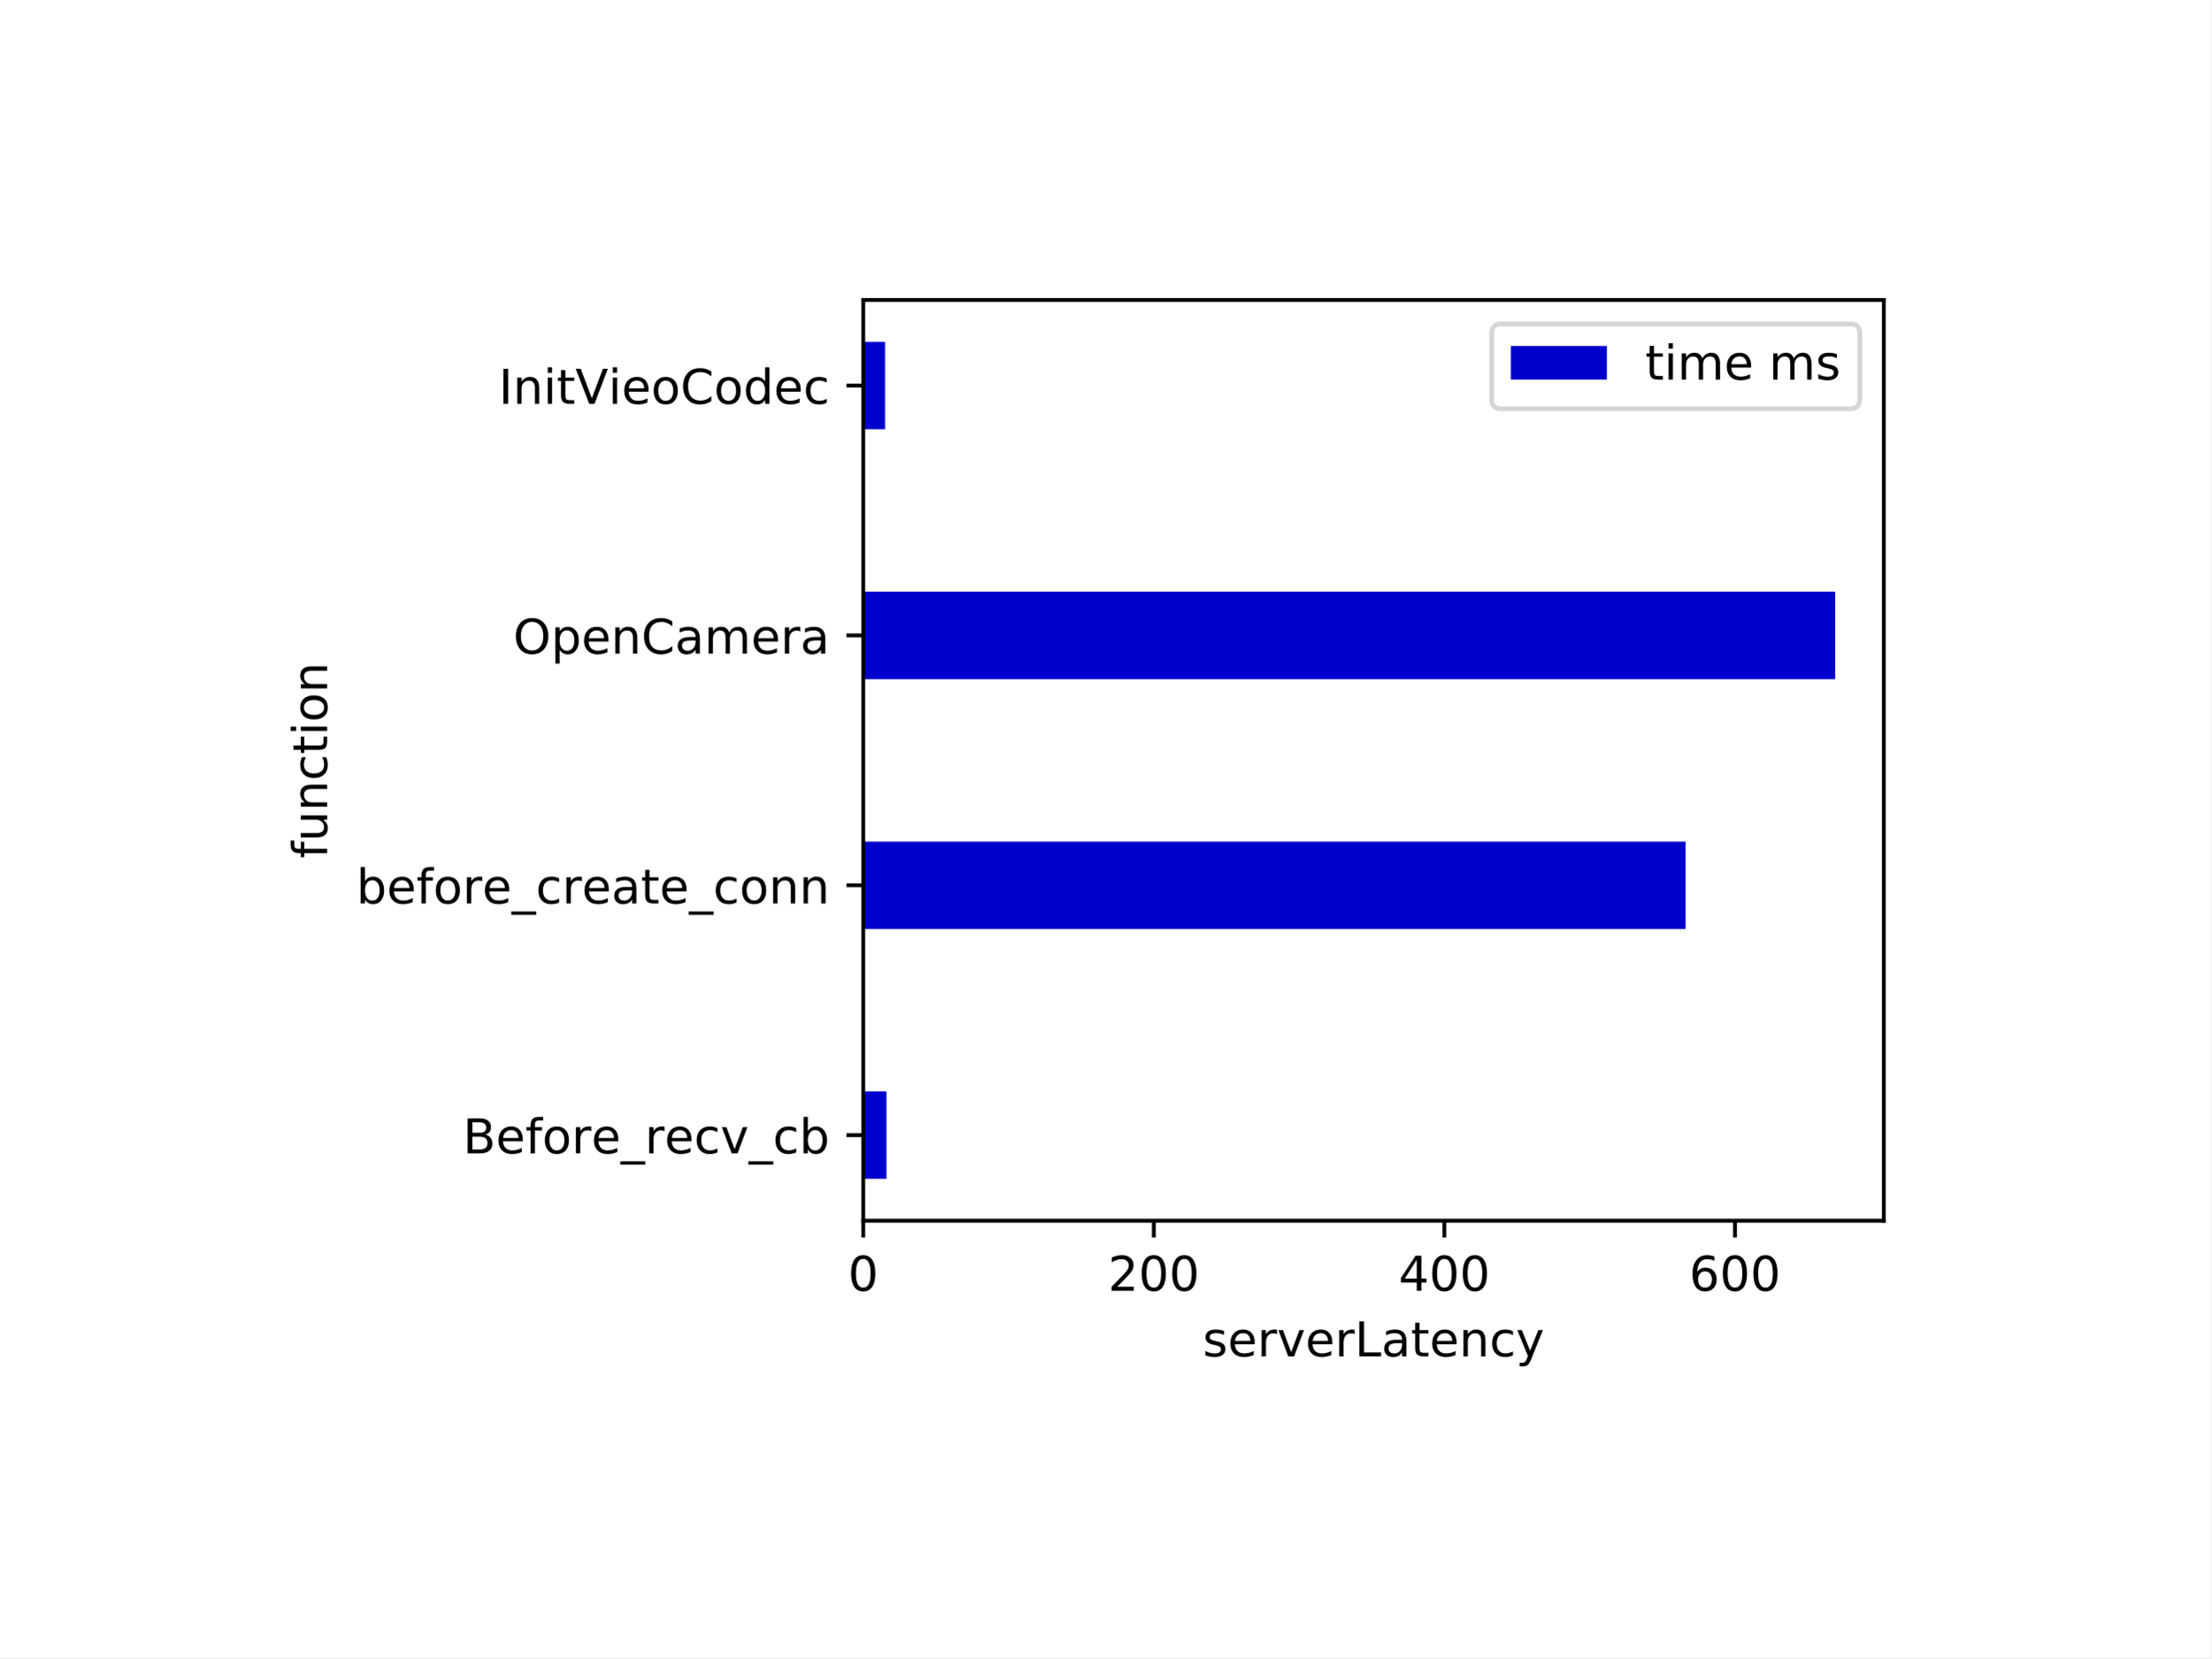
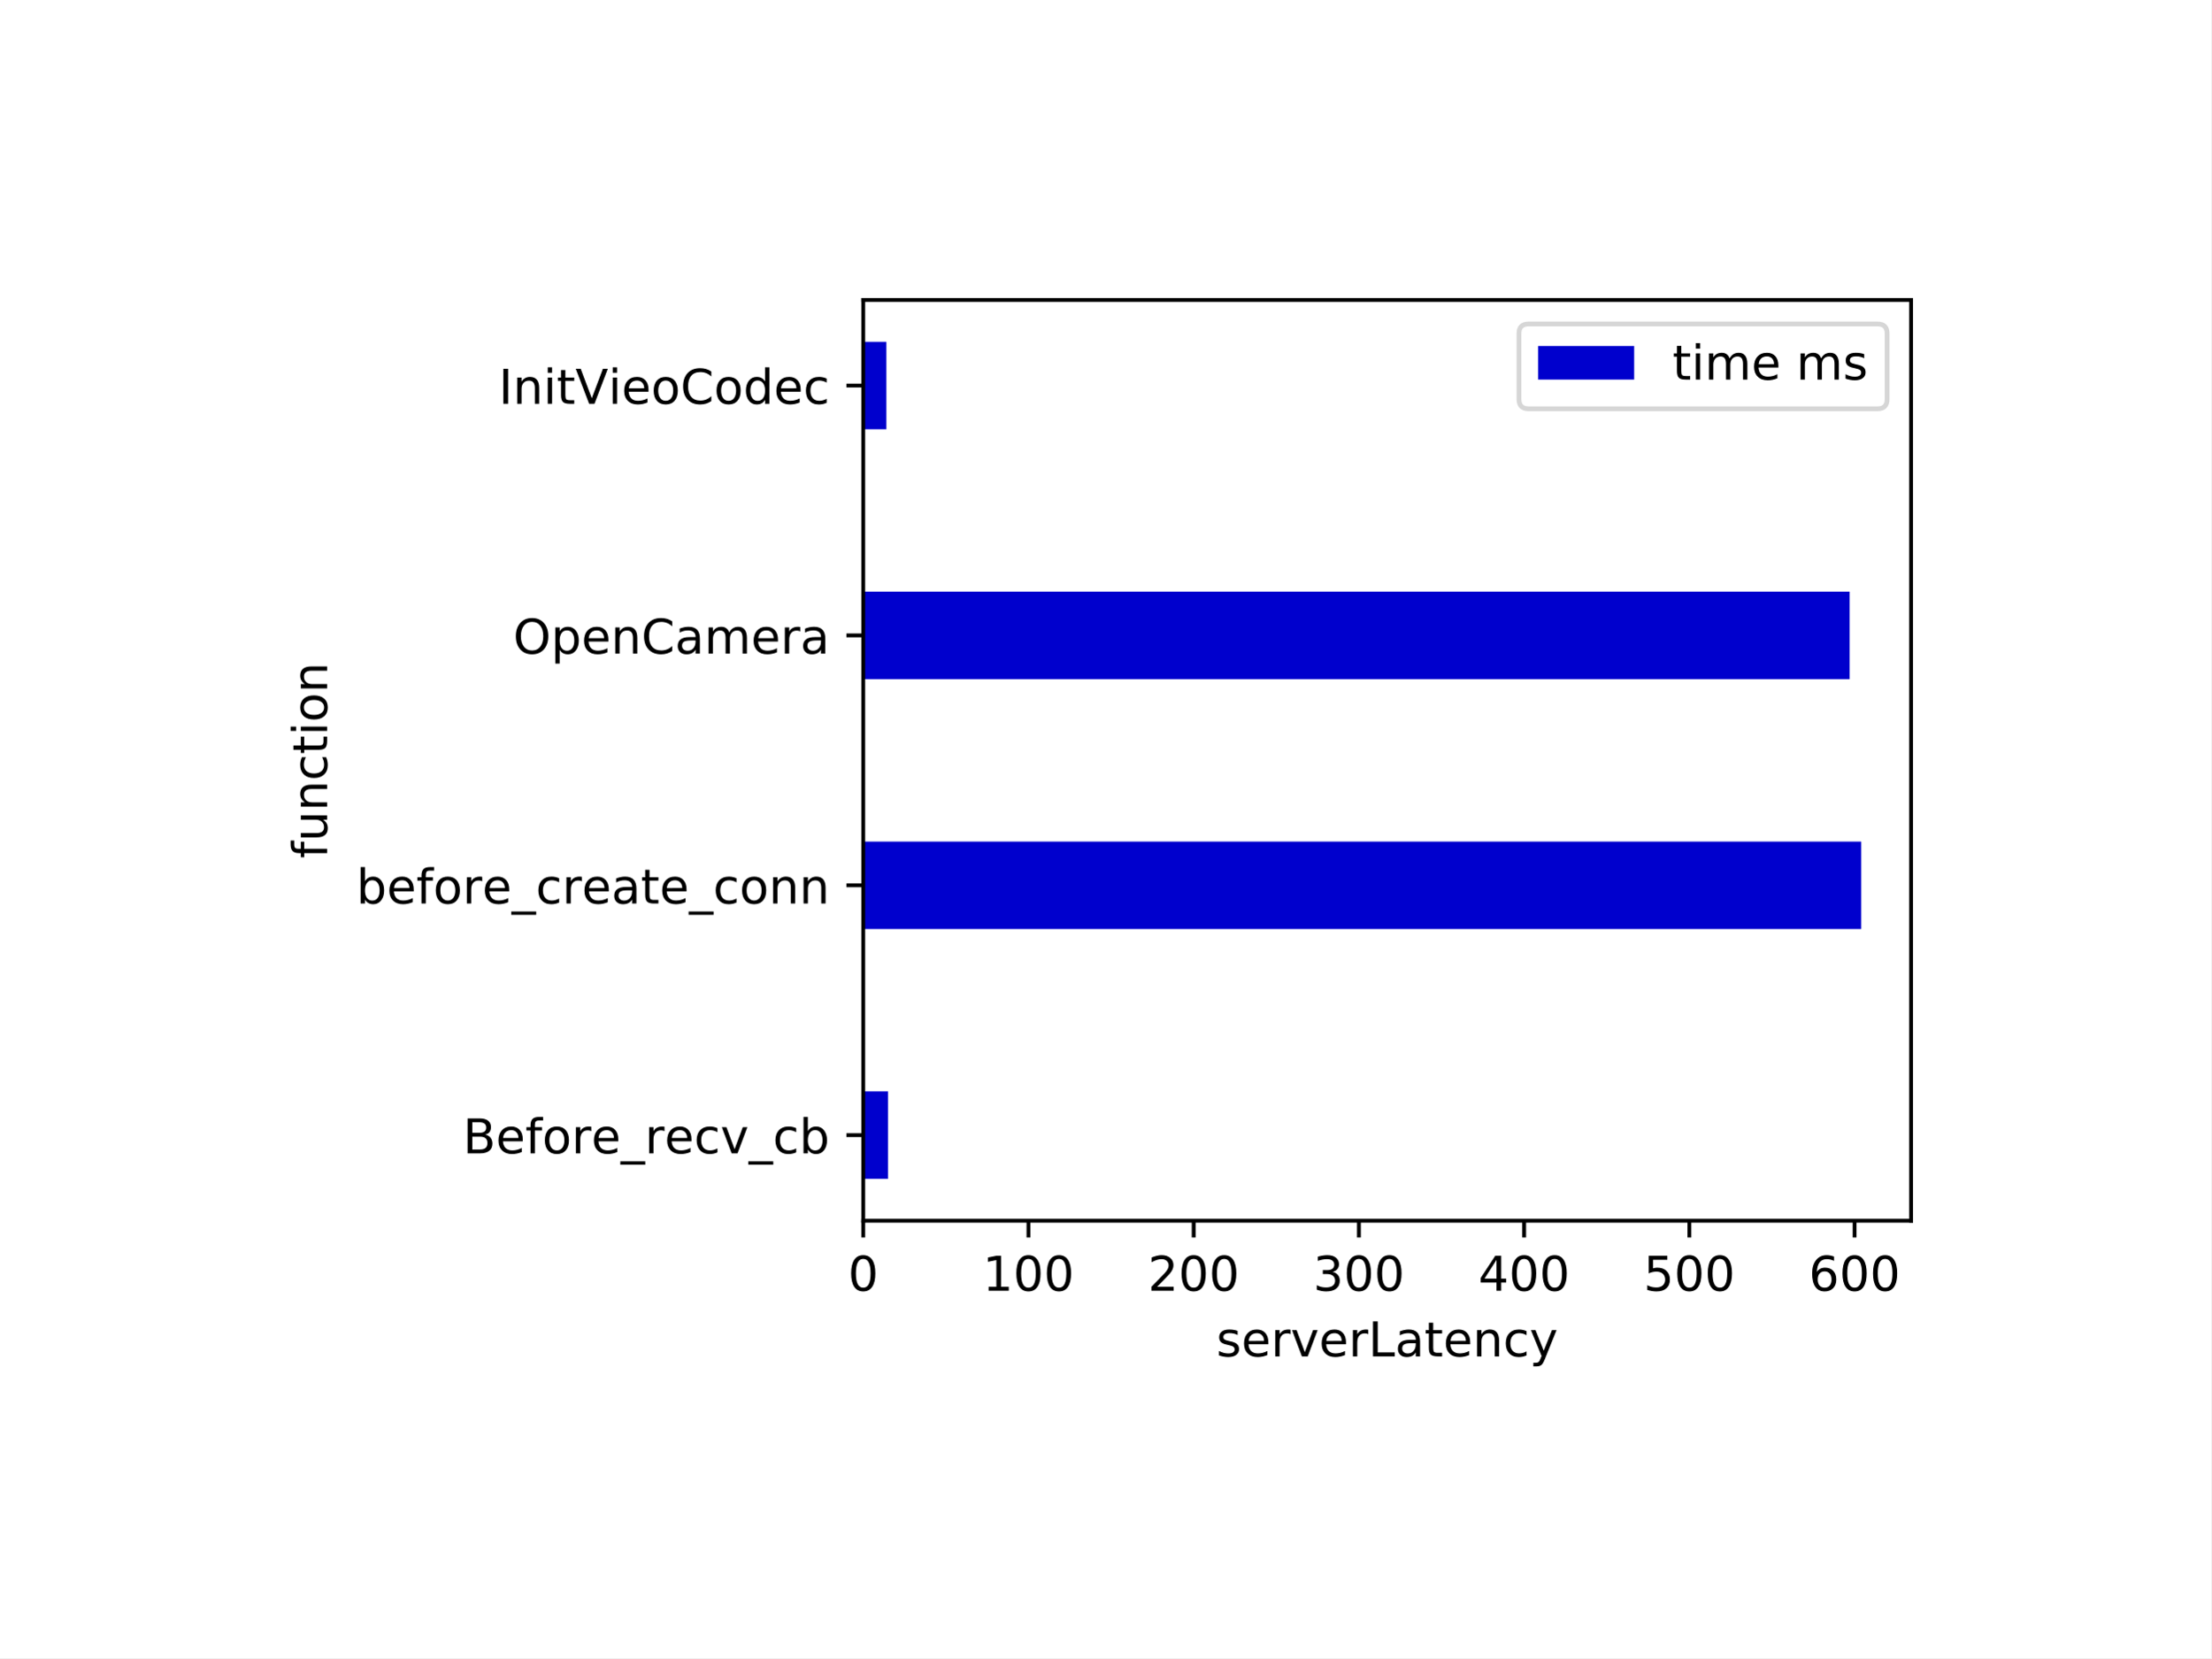
<svg xmlns="http://www.w3.org/2000/svg" xmlns:xlink="http://www.w3.org/1999/xlink" height="345.6pt" version="1.1" viewBox="0 0 460.8 345.6" width="460.8pt">
  <defs>
    <style type="text/css">
*{stroke-linecap:butt;stroke-linejoin:round;}
  </style>
  </defs>
  <g id="figure_1">
    <g id="patch_1">
      <path d="M 0 345.6  L 460.8 345.6  L 460.8 0  L 0 0  z " style="fill:#ffffff;" />
    </g>
    <g id="axes_1">
      <g id="patch_2">
-         <path d="M 179.9 254.44  L 392.596 254.44  L 392.596 62.52  L 179.9 62.52  z " style="fill:#ffffff;" />
+         <path d="M 179.9 254.44  L 398.28 254.44  L 398.28 62.52  L 179.9 62.52  z " style="fill:#ffffff;" />
      </g>
      <g id="patch_3">
-         <path clip-path="url(#p1415e953fb)" d="M 179.9 245.716  L 184.745 245.716  L 184.745 227.488  L 179.9 227.488  z " style="fill:#0000cd;" />
+         <path clip-path="url(#pc931555766)" d="M 179.9 245.716  L 185.065 245.716  L 185.065 227.488  L 179.9 227.488  z " style="fill:#0000cd;" />
      </g>
      <g id="patch_4">
-         <path clip-path="url(#p1415e953fb)" d="M 179.9 193.635  L 351.28 193.635  L 351.28 175.406  L 179.9 175.406  z " style="fill:#0000cd;" />
+         <path clip-path="url(#pc931555766)" d="M 179.9 193.635  L 387.881 193.635  L 387.881 175.406  L 179.9 175.406  z " style="fill:#0000cd;" />
      </g>
      <g id="patch_5">
-         <path clip-path="url(#p1415e953fb)" d="M 179.9 141.554  L 382.467 141.554  L 382.467 123.325  L 179.9 123.325  z " style="fill:#0000cd;" />
+         <path clip-path="url(#pc931555766)" d="M 179.9 141.554  L 385.471 141.554  L 385.471 123.325  L 179.9 123.325  z " style="fill:#0000cd;" />
      </g>
      <g id="patch_6">
-         <path clip-path="url(#p1415e953fb)" d="M 179.9 89.472  L 184.442 89.472  L 184.442 71.244  L 179.9 71.244  z " style="fill:#0000cd;" />
+         <path clip-path="url(#pc931555766)" d="M 179.9 89.472  L 184.721 89.472  L 184.721 71.244  L 179.9 71.244  z " style="fill:#0000cd;" />
      </g>
      <g id="matplotlib.axis_1">
        <g id="xtick_1">
          <g id="line2d_1">
            <defs>
-               <path d="M 0 0  L 0 3.5  " id="md5bb54d4c5" style="stroke:#000000;stroke-width:0.8;" />
-             </defs>
-             <g>
-               <use style="stroke:#000000;stroke-width:0.8;" x="179.9" xlink:href="#md5bb54d4c5" y="254.44" />
+               <path d="M 0 0  L 0 3.5  " id="mfd9e61959f" style="stroke:#000000;stroke-width:0.8;" />
+             </defs>
+             <g>
+               <use style="stroke:#000000;stroke-width:0.8;" x="179.9" xlink:href="#mfd9e61959f" y="254.44" />
            </g>
          </g>
          <g id="text_1">
            <defs>
              <path d="M 31.781 66.406  Q 24.172 66.406 20.328 58.906  Q 16.5 51.422 16.5 36.375  Q 16.5 21.391 20.328 13.891  Q 24.172 6.391 31.781 6.391  Q 39.453 6.391 43.281 13.891  Q 47.125 21.391 47.125 36.375  Q 47.125 51.422 43.281 58.906  Q 39.453 66.406 31.781 66.406  z M 31.781 74.219  Q 44.047 74.219 50.516 64.516  Q 56.984 54.828 56.984 36.375  Q 56.984 17.969 50.516 8.266  Q 44.047 -1.422 31.781 -1.422  Q 19.531 -1.422 13.062 8.266  Q 6.594 17.969 6.594 36.375  Q 6.594 54.828 13.062 64.516  Q 19.531 74.219 31.781 74.219  z " id="DejaVuSans-30" />
            </defs>
            <g transform="translate(176.7188 269.0384)scale(0.1 -0.1)">
              <use xlink:href="#DejaVuSans-30" />
            </g>
          </g>
        </g>
        <g id="xtick_2">
          <g id="line2d_2">
            <g>
-               <use style="stroke:#000000;stroke-width:0.8;" x="240.458" xlink:href="#md5bb54d4c5" y="254.44" />
+               <use style="stroke:#000000;stroke-width:0.8;" x="214.334" xlink:href="#mfd9e61959f" y="254.44" />
            </g>
          </g>
          <g id="text_2">
            <defs>
-               <path d="M 19.188 8.297  L 53.609 8.297  L 53.609 0  L 7.328 0  L 7.328 8.297  Q 12.938 14.109 22.625 23.891  Q 32.328 33.688 34.812 36.531  Q 39.547 41.844 41.422 45.531  Q 43.312 49.219 43.312 52.781  Q 43.312 58.594 39.234 62.25  Q 35.156 65.922 28.609 65.922  Q 23.969 65.922 18.812 64.312  Q 13.672 62.703 7.812 59.422  L 7.812 69.391  Q 13.766 71.781 18.938 73  Q 24.125 74.219 28.422 74.219  Q 39.75 74.219 46.484 68.547  Q 53.219 62.891 53.219 53.422  Q 53.219 48.922 51.531 44.891  Q 49.859 40.875 45.406 35.406  Q 44.188 33.984 37.641 27.219  Q 31.109 20.453 19.188 8.297  z " id="DejaVuSans-32" />
-             </defs>
-             <g transform="translate(230.9145 269.0384)scale(0.1 -0.1)">
-               <use xlink:href="#DejaVuSans-32" />
+               <path d="M 12.406 8.297  L 28.516 8.297  L 28.516 63.922  L 10.984 60.406  L 10.984 69.391  L 28.422 72.906  L 38.281 72.906  L 38.281 8.297  L 54.391 8.297  L 54.391 0  L 12.406 0  z " id="DejaVuSans-31" />
+             </defs>
+             <g transform="translate(204.7902 269.0384)scale(0.1 -0.1)">
+               <use xlink:href="#DejaVuSans-31" />
              <use x="63.623" xlink:href="#DejaVuSans-30" />
              <use x="127.246" xlink:href="#DejaVuSans-30" />
            </g>
          </g>
        </g>
        <g id="xtick_3">
          <g id="line2d_3">
            <g>
-               <use style="stroke:#000000;stroke-width:0.8;" x="301.016" xlink:href="#md5bb54d4c5" y="254.44" />
+               <use style="stroke:#000000;stroke-width:0.8;" x="248.768" xlink:href="#mfd9e61959f" y="254.44" />
            </g>
          </g>
          <g id="text_3">
            <defs>
-               <path d="M 37.797 64.312  L 12.891 25.391  L 37.797 25.391  z M 35.203 72.906  L 47.609 72.906  L 47.609 25.391  L 58.016 25.391  L 58.016 17.188  L 47.609 17.188  L 47.609 0  L 37.797 0  L 37.797 17.188  L 4.891 17.188  L 4.891 26.703  z " id="DejaVuSans-34" />
-             </defs>
-             <g transform="translate(291.4727 269.0384)scale(0.1 -0.1)">
-               <use xlink:href="#DejaVuSans-34" />
+               <path d="M 19.188 8.297  L 53.609 8.297  L 53.609 0  L 7.328 0  L 7.328 8.297  Q 12.938 14.109 22.625 23.891  Q 32.328 33.688 34.812 36.531  Q 39.547 41.844 41.422 45.531  Q 43.312 49.219 43.312 52.781  Q 43.312 58.594 39.234 62.25  Q 35.156 65.922 28.609 65.922  Q 23.969 65.922 18.812 64.312  Q 13.672 62.703 7.812 59.422  L 7.812 69.391  Q 13.766 71.781 18.938 73  Q 24.125 74.219 28.422 74.219  Q 39.75 74.219 46.484 68.547  Q 53.219 62.891 53.219 53.422  Q 53.219 48.922 51.531 44.891  Q 49.859 40.875 45.406 35.406  Q 44.188 33.984 37.641 27.219  Q 31.109 20.453 19.188 8.297  z " id="DejaVuSans-32" />
+             </defs>
+             <g transform="translate(239.2241 269.0384)scale(0.1 -0.1)">
+               <use xlink:href="#DejaVuSans-32" />
              <use x="63.623" xlink:href="#DejaVuSans-30" />
              <use x="127.246" xlink:href="#DejaVuSans-30" />
            </g>
          </g>
        </g>
        <g id="xtick_4">
          <g id="line2d_4">
            <g>
-               <use style="stroke:#000000;stroke-width:0.8;" x="361.575" xlink:href="#md5bb54d4c5" y="254.44" />
+               <use style="stroke:#000000;stroke-width:0.8;" x="283.202" xlink:href="#mfd9e61959f" y="254.44" />
            </g>
          </g>
          <g id="text_4">
            <defs>
+               <path d="M 40.578 39.312  Q 47.656 37.797 51.625 33  Q 55.609 28.219 55.609 21.188  Q 55.609 10.406 48.188 4.484  Q 40.766 -1.422 27.094 -1.422  Q 22.516 -1.422 17.656 -0.516  Q 12.797 0.391 7.625 2.203  L 7.625 11.719  Q 11.719 9.328 16.594 8.109  Q 21.484 6.891 26.812 6.891  Q 36.078 6.891 40.938 10.547  Q 45.797 14.203 45.797 21.188  Q 45.797 27.641 41.281 31.266  Q 36.766 34.906 28.719 34.906  L 20.219 34.906  L 20.219 43.016  L 29.109 43.016  Q 36.375 43.016 40.234 45.922  Q 44.094 48.828 44.094 54.297  Q 44.094 59.906 40.109 62.906  Q 36.141 65.922 28.719 65.922  Q 24.656 65.922 20.016 65.031  Q 15.375 64.156 9.812 62.312  L 9.812 71.094  Q 15.438 72.656 20.344 73.438  Q 25.25 74.219 29.594 74.219  Q 40.828 74.219 47.359 69.109  Q 53.906 64.016 53.906 55.328  Q 53.906 49.266 50.438 45.094  Q 46.969 40.922 40.578 39.312  z " id="DejaVuSans-33" />
+             </defs>
+             <g transform="translate(273.658 269.0384)scale(0.1 -0.1)">
+               <use xlink:href="#DejaVuSans-33" />
+               <use x="63.623" xlink:href="#DejaVuSans-30" />
+               <use x="127.246" xlink:href="#DejaVuSans-30" />
+             </g>
+           </g>
+         </g>
+         <g id="xtick_5">
+           <g id="line2d_5">
+             <g>
+               <use style="stroke:#000000;stroke-width:0.8;" x="317.636" xlink:href="#mfd9e61959f" y="254.44" />
+             </g>
+           </g>
+           <g id="text_5">
+             <defs>
+               <path d="M 37.797 64.312  L 12.891 25.391  L 37.797 25.391  z M 35.203 72.906  L 47.609 72.906  L 47.609 25.391  L 58.016 25.391  L 58.016 17.188  L 47.609 17.188  L 47.609 0  L 37.797 0  L 37.797 17.188  L 4.891 17.188  L 4.891 26.703  z " id="DejaVuSans-34" />
+             </defs>
+             <g transform="translate(308.092 269.0384)scale(0.1 -0.1)">
+               <use xlink:href="#DejaVuSans-34" />
+               <use x="63.623" xlink:href="#DejaVuSans-30" />
+               <use x="127.246" xlink:href="#DejaVuSans-30" />
+             </g>
+           </g>
+         </g>
+         <g id="xtick_6">
+           <g id="line2d_6">
+             <g>
+               <use style="stroke:#000000;stroke-width:0.8;" x="352.07" xlink:href="#mfd9e61959f" y="254.44" />
+             </g>
+           </g>
+           <g id="text_6">
+             <defs>
+               <path d="M 10.797 72.906  L 49.516 72.906  L 49.516 64.594  L 19.828 64.594  L 19.828 46.734  Q 21.969 47.469 24.109 47.828  Q 26.266 48.188 28.422 48.188  Q 40.625 48.188 47.75 41.5  Q 54.891 34.812 54.891 23.391  Q 54.891 11.625 47.562 5.094  Q 40.234 -1.422 26.906 -1.422  Q 22.312 -1.422 17.547 -0.641  Q 12.797 0.141 7.719 1.703  L 7.719 11.625  Q 12.109 9.234 16.797 8.062  Q 21.484 6.891 26.703 6.891  Q 35.156 6.891 40.078 11.328  Q 45.016 15.766 45.016 23.391  Q 45.016 31 40.078 35.438  Q 35.156 39.891 26.703 39.891  Q 22.75 39.891 18.812 39.016  Q 14.891 38.141 10.797 36.281  z " id="DejaVuSans-35" />
+             </defs>
+             <g transform="translate(342.5259 269.0384)scale(0.1 -0.1)">
+               <use xlink:href="#DejaVuSans-35" />
+               <use x="63.623" xlink:href="#DejaVuSans-30" />
+               <use x="127.246" xlink:href="#DejaVuSans-30" />
+             </g>
+           </g>
+         </g>
+         <g id="xtick_7">
+           <g id="line2d_7">
+             <g>
+               <use style="stroke:#000000;stroke-width:0.8;" x="386.504" xlink:href="#mfd9e61959f" y="254.44" />
+             </g>
+           </g>
+           <g id="text_7">
+             <defs>
              <path d="M 33.016 40.375  Q 26.375 40.375 22.484 35.828  Q 18.609 31.297 18.609 23.391  Q 18.609 15.531 22.484 10.953  Q 26.375 6.391 33.016 6.391  Q 39.656 6.391 43.531 10.953  Q 47.406 15.531 47.406 23.391  Q 47.406 31.297 43.531 35.828  Q 39.656 40.375 33.016 40.375  z M 52.594 71.297  L 52.594 62.312  Q 48.875 64.062 45.094 64.984  Q 41.312 65.922 37.594 65.922  Q 27.828 65.922 22.672 59.328  Q 17.531 52.734 16.797 39.406  Q 19.672 43.656 24.016 45.922  Q 28.375 48.188 33.594 48.188  Q 44.578 48.188 50.953 41.516  Q 57.328 34.859 57.328 23.391  Q 57.328 12.156 50.688 5.359  Q 44.047 -1.422 33.016 -1.422  Q 20.359 -1.422 13.672 8.266  Q 6.984 17.969 6.984 36.375  Q 6.984 53.656 15.188 63.938  Q 23.391 74.219 37.203 74.219  Q 40.922 74.219 44.703 73.484  Q 48.484 72.75 52.594 71.297  z " id="DejaVuSans-36" />
            </defs>
-             <g transform="translate(352.0309 269.0384)scale(0.1 -0.1)">
+             <g transform="translate(376.9598 269.0384)scale(0.1 -0.1)">
              <use xlink:href="#DejaVuSans-36" />
              <use x="63.623" xlink:href="#DejaVuSans-30" />
              <use x="127.246" xlink:href="#DejaVuSans-30" />
            </g>
          </g>
        </g>
-         <g id="text_5">
+         <g id="text_8">
          <defs>
            <path d="M 44.281 53.078  L 44.281 44.578  Q 40.484 46.531 36.375 47.5  Q 32.281 48.484 27.875 48.484  Q 21.188 48.484 17.844 46.438  Q 14.5 44.391 14.5 40.281  Q 14.5 37.156 16.891 35.375  Q 19.281 33.594 26.516 31.984  L 29.594 31.297  Q 39.156 29.25 43.188 25.516  Q 47.219 21.781 47.219 15.094  Q 47.219 7.469 41.188 3.016  Q 35.156 -1.422 24.609 -1.422  Q 20.219 -1.422 15.453 -0.562  Q 10.688 0.297 5.422 2  L 5.422 11.281  Q 10.406 8.688 15.234 7.391  Q 20.062 6.109 24.812 6.109  Q 31.156 6.109 34.562 8.281  Q 37.984 10.453 37.984 14.406  Q 37.984 18.062 35.516 20.016  Q 33.062 21.969 24.703 23.781  L 21.578 24.516  Q 13.234 26.266 9.516 29.906  Q 5.812 33.547 5.812 39.891  Q 5.812 47.609 11.281 51.797  Q 16.75 56 26.812 56  Q 31.781 56 36.172 55.266  Q 40.578 54.547 44.281 53.078  z " id="DejaVuSans-73" />
            <path d="M 56.203 29.594  L 56.203 25.203  L 14.891 25.203  Q 15.484 15.922 20.484 11.062  Q 25.484 6.203 34.422 6.203  Q 39.594 6.203 44.453 7.469  Q 49.312 8.734 54.109 11.281  L 54.109 2.781  Q 49.266 0.734 44.188 -0.344  Q 39.109 -1.422 33.891 -1.422  Q 20.797 -1.422 13.156 6.188  Q 5.516 13.812 5.516 26.812  Q 5.516 40.234 12.766 48.109  Q 20.016 56 32.328 56  Q 43.359 56 49.781 48.891  Q 56.203 41.797 56.203 29.594  z M 47.219 32.234  Q 47.125 39.594 43.094 43.984  Q 39.062 48.391 32.422 48.391  Q 24.906 48.391 20.391 44.141  Q 15.875 39.891 15.188 32.172  z " id="DejaVuSans-65" />
            <path d="M 41.109 46.297  Q 39.594 47.172 37.812 47.578  Q 36.031 48 33.891 48  Q 26.266 48 22.188 43.047  Q 18.109 38.094 18.109 28.812  L 18.109 0  L 9.078 0  L 9.078 54.688  L 18.109 54.688  L 18.109 46.188  Q 20.953 51.172 25.484 53.578  Q 30.031 56 36.531 56  Q 37.453 56 38.578 55.875  Q 39.703 55.766 41.062 55.516  z " id="DejaVuSans-72" />
            <path d="M 2.984 54.688  L 12.5 54.688  L 29.594 8.797  L 46.688 54.688  L 56.203 54.688  L 35.688 0  L 23.484 0  z " id="DejaVuSans-76" />
            <path d="M 9.812 72.906  L 19.672 72.906  L 19.672 8.297  L 55.172 8.297  L 55.172 0  L 9.812 0  z " id="DejaVuSans-4c" />
            <path d="M 34.281 27.484  Q 23.391 27.484 19.188 25  Q 14.984 22.516 14.984 16.5  Q 14.984 11.719 18.141 8.906  Q 21.297 6.109 26.703 6.109  Q 34.188 6.109 38.703 11.406  Q 43.219 16.703 43.219 25.484  L 43.219 27.484  z M 52.203 31.203  L 52.203 0  L 43.219 0  L 43.219 8.297  Q 40.141 3.328 35.547 0.953  Q 30.953 -1.422 24.312 -1.422  Q 15.922 -1.422 10.953 3.297  Q 6 8.016 6 15.922  Q 6 25.141 12.172 29.828  Q 18.359 34.516 30.609 34.516  L 43.219 34.516  L 43.219 35.406  Q 43.219 41.609 39.141 45  Q 35.062 48.391 27.688 48.391  Q 23 48.391 18.547 47.266  Q 14.109 46.141 10.016 43.891  L 10.016 52.203  Q 14.938 54.109 19.578 55.047  Q 24.219 56 28.609 56  Q 40.484 56 46.344 49.844  Q 52.203 43.703 52.203 31.203  z " id="DejaVuSans-61" />
            <path d="M 18.312 70.219  L 18.312 54.688  L 36.812 54.688  L 36.812 47.703  L 18.312 47.703  L 18.312 18.016  Q 18.312 11.328 20.141 9.422  Q 21.969 7.516 27.594 7.516  L 36.812 7.516  L 36.812 0  L 27.594 0  Q 17.188 0 13.234 3.875  Q 9.281 7.766 9.281 18.016  L 9.281 47.703  L 2.688 47.703  L 2.688 54.688  L 9.281 54.688  L 9.281 70.219  z " id="DejaVuSans-74" />
            <path d="M 54.891 33.016  L 54.891 0  L 45.906 0  L 45.906 32.719  Q 45.906 40.484 42.875 44.328  Q 39.844 48.188 33.797 48.188  Q 26.516 48.188 22.312 43.547  Q 18.109 38.922 18.109 30.906  L 18.109 0  L 9.078 0  L 9.078 54.688  L 18.109 54.688  L 18.109 46.188  Q 21.344 51.125 25.703 53.562  Q 30.078 56 35.797 56  Q 45.219 56 50.047 50.172  Q 54.891 44.344 54.891 33.016  z " id="DejaVuSans-6e" />
            <path d="M 48.781 52.594  L 48.781 44.188  Q 44.969 46.297 41.141 47.344  Q 37.312 48.391 33.406 48.391  Q 24.656 48.391 19.812 42.844  Q 14.984 37.312 14.984 27.297  Q 14.984 17.281 19.812 11.734  Q 24.656 6.203 33.406 6.203  Q 37.312 6.203 41.141 7.25  Q 44.969 8.297 48.781 10.406  L 48.781 2.094  Q 45.016 0.344 40.984 -0.531  Q 36.969 -1.422 32.422 -1.422  Q 20.062 -1.422 12.781 6.344  Q 5.516 14.109 5.516 27.297  Q 5.516 40.672 12.859 48.328  Q 20.219 56 33.016 56  Q 37.156 56 41.109 55.141  Q 45.062 54.297 48.781 52.594  z " id="DejaVuSans-63" />
            <path d="M 32.172 -5.078  Q 28.375 -14.844 24.75 -17.812  Q 21.141 -20.797 15.094 -20.797  L 7.906 -20.797  L 7.906 -13.281  L 13.188 -13.281  Q 16.891 -13.281 18.938 -11.516  Q 21 -9.766 23.484 -3.219  L 25.094 0.875  L 2.984 54.688  L 12.5 54.688  L 29.594 11.922  L 46.688 54.688  L 56.203 54.688  z " id="DejaVuSans-79" />
          </defs>
-           <g transform="translate(250.6556 282.7166)scale(0.1 -0.1)">
+           <g transform="translate(253.4978 282.7166)scale(0.1 -0.1)">
            <use xlink:href="#DejaVuSans-73" />
            <use x="52.1" xlink:href="#DejaVuSans-65" />
            <use x="113.623" xlink:href="#DejaVuSans-72" />
            <use x="154.736" xlink:href="#DejaVuSans-76" />
            <use x="213.916" xlink:href="#DejaVuSans-65" />
            <use x="275.439" xlink:href="#DejaVuSans-72" />
            <use x="316.553" xlink:href="#DejaVuSans-4c" />
            <use x="372.266" xlink:href="#DejaVuSans-61" />
            <use x="433.545" xlink:href="#DejaVuSans-74" />
            <use x="472.754" xlink:href="#DejaVuSans-65" />
            <use x="534.277" xlink:href="#DejaVuSans-6e" />
            <use x="597.656" xlink:href="#DejaVuSans-63" />
            <use x="652.637" xlink:href="#DejaVuSans-79" />
          </g>
        </g>
      </g>
      <g id="matplotlib.axis_2">
        <g id="ytick_1">
-           <g id="line2d_5">
-             <defs>
-               <path d="M 0 0  L -3.5 0  " id="mb3eb9747fa" style="stroke:#000000;stroke-width:0.8;" />
-             </defs>
-             <g>
-               <use style="stroke:#000000;stroke-width:0.8;" x="179.9" xlink:href="#mb3eb9747fa" y="236.602" />
-             </g>
-           </g>
-           <g id="text_6">
+           <g id="line2d_8">
+             <defs>
+               <path d="M 0 0  L -3.5 0  " id="mb0fe67c263" style="stroke:#000000;stroke-width:0.8;" />
+             </defs>
+             <g>
+               <use style="stroke:#000000;stroke-width:0.8;" x="179.9" xlink:href="#mb0fe67c263" y="236.602" />
+             </g>
+           </g>
+           <g id="text_9">
            <defs>
              <path d="M 19.672 34.812  L 19.672 8.109  L 35.5 8.109  Q 43.453 8.109 47.281 11.406  Q 51.125 14.703 51.125 21.484  Q 51.125 28.328 47.281 31.562  Q 43.453 34.812 35.5 34.812  z M 19.672 64.797  L 19.672 42.828  L 34.281 42.828  Q 41.5 42.828 45.031 45.531  Q 48.578 48.25 48.578 53.812  Q 48.578 59.328 45.031 62.062  Q 41.5 64.797 34.281 64.797  z M 9.812 72.906  L 35.016 72.906  Q 46.297 72.906 52.391 68.219  Q 58.5 63.531 58.5 54.891  Q 58.5 48.188 55.375 44.234  Q 52.25 40.281 46.188 39.312  Q 53.469 37.75 57.5 32.781  Q 61.531 27.828 61.531 20.406  Q 61.531 10.641 54.891 5.312  Q 48.25 0 35.984 0  L 9.812 0  z " id="DejaVuSans-42" />
              <path d="M 37.109 75.984  L 37.109 68.5  L 28.516 68.5  Q 23.688 68.5 21.797 66.547  Q 19.922 64.594 19.922 59.516  L 19.922 54.688  L 34.719 54.688  L 34.719 47.703  L 19.922 47.703  L 19.922 0  L 10.891 0  L 10.891 47.703  L 2.297 47.703  L 2.297 54.688  L 10.891 54.688  L 10.891 58.5  Q 10.891 67.625 15.141 71.797  Q 19.391 75.984 28.609 75.984  z " id="DejaVuSans-66" />
              <path d="M 30.609 48.391  Q 23.391 48.391 19.188 42.75  Q 14.984 37.109 14.984 27.297  Q 14.984 17.484 19.156 11.844  Q 23.344 6.203 30.609 6.203  Q 37.797 6.203 41.984 11.859  Q 46.188 17.531 46.188 27.297  Q 46.188 37.016 41.984 42.703  Q 37.797 48.391 30.609 48.391  z M 30.609 56  Q 42.328 56 49.016 48.375  Q 55.719 40.766 55.719 27.297  Q 55.719 13.875 49.016 6.219  Q 42.328 -1.422 30.609 -1.422  Q 18.844 -1.422 12.172 6.219  Q 5.516 13.875 5.516 27.297  Q 5.516 40.766 12.172 48.375  Q 18.844 56 30.609 56  z " id="DejaVuSans-6f" />
              <path d="M 50.984 -16.609  L 50.984 -23.578  L -0.984 -23.578  L -0.984 -16.609  z " id="DejaVuSans-5f" />
              <path d="M 48.688 27.297  Q 48.688 37.203 44.609 42.844  Q 40.531 48.484 33.406 48.484  Q 26.266 48.484 22.188 42.844  Q 18.109 37.203 18.109 27.297  Q 18.109 17.391 22.188 11.75  Q 26.266 6.109 33.406 6.109  Q 40.531 6.109 44.609 11.75  Q 48.688 17.391 48.688 27.297  z M 18.109 46.391  Q 20.953 51.266 25.266 53.625  Q 29.594 56 35.594 56  Q 45.562 56 51.781 48.094  Q 58.016 40.188 58.016 27.297  Q 58.016 14.406 51.781 6.484  Q 45.562 -1.422 35.594 -1.422  Q 29.594 -1.422 25.266 0.953  Q 20.953 3.328 18.109 8.203  L 18.109 0  L 9.078 0  L 9.078 75.984  L 18.109 75.984  z " id="DejaVuSans-62" />
            </defs>
            <g transform="translate(96.46094 240.4013)scale(0.1 -0.1)">
              <use xlink:href="#DejaVuSans-42" />
              <use x="68.604" xlink:href="#DejaVuSans-65" />
              <use x="130.127" xlink:href="#DejaVuSans-66" />
              <use x="165.332" xlink:href="#DejaVuSans-6f" />
              <use x="226.514" xlink:href="#DejaVuSans-72" />
              <use x="267.596" xlink:href="#DejaVuSans-65" />
              <use x="329.119" xlink:href="#DejaVuSans-5f" />
              <use x="379.119" xlink:href="#DejaVuSans-72" />
              <use x="420.201" xlink:href="#DejaVuSans-65" />
              <use x="481.725" xlink:href="#DejaVuSans-63" />
              <use x="536.705" xlink:href="#DejaVuSans-76" />
              <use x="595.885" xlink:href="#DejaVuSans-5f" />
              <use x="645.885" xlink:href="#DejaVuSans-63" />
              <use x="700.865" xlink:href="#DejaVuSans-62" />
            </g>
          </g>
        </g>
        <g id="ytick_2">
-           <g id="line2d_6">
-             <g>
-               <use style="stroke:#000000;stroke-width:0.8;" x="179.9" xlink:href="#mb3eb9747fa" y="184.521" />
-             </g>
-           </g>
-           <g id="text_7">
+           <g id="line2d_9">
+             <g>
+               <use style="stroke:#000000;stroke-width:0.8;" x="179.9" xlink:href="#mb0fe67c263" y="184.521" />
+             </g>
+           </g>
+           <g id="text_10">
            <g transform="translate(74.24531 188.3199)scale(0.1 -0.1)">
              <use xlink:href="#DejaVuSans-62" />
              <use x="63.477" xlink:href="#DejaVuSans-65" />
              <use x="125" xlink:href="#DejaVuSans-66" />
              <use x="160.205" xlink:href="#DejaVuSans-6f" />
              <use x="221.387" xlink:href="#DejaVuSans-72" />
              <use x="262.469" xlink:href="#DejaVuSans-65" />
              <use x="323.992" xlink:href="#DejaVuSans-5f" />
              <use x="373.992" xlink:href="#DejaVuSans-63" />
              <use x="428.973" xlink:href="#DejaVuSans-72" />
              <use x="470.055" xlink:href="#DejaVuSans-65" />
              <use x="531.578" xlink:href="#DejaVuSans-61" />
              <use x="592.857" xlink:href="#DejaVuSans-74" />
              <use x="632.066" xlink:href="#DejaVuSans-65" />
              <use x="693.59" xlink:href="#DejaVuSans-5f" />
              <use x="743.59" xlink:href="#DejaVuSans-63" />
              <use x="798.57" xlink:href="#DejaVuSans-6f" />
              <use x="859.752" xlink:href="#DejaVuSans-6e" />
              <use x="923.131" xlink:href="#DejaVuSans-6e" />
            </g>
          </g>
        </g>
        <g id="ytick_3">
-           <g id="line2d_7">
-             <g>
-               <use style="stroke:#000000;stroke-width:0.8;" x="179.9" xlink:href="#mb3eb9747fa" y="132.439" />
-             </g>
-           </g>
-           <g id="text_8">
+           <g id="line2d_10">
+             <g>
+               <use style="stroke:#000000;stroke-width:0.8;" x="179.9" xlink:href="#mb0fe67c263" y="132.439" />
+             </g>
+           </g>
+           <g id="text_11">
            <defs>
              <path d="M 39.406 66.219  Q 28.656 66.219 22.328 58.203  Q 16.016 50.203 16.016 36.375  Q 16.016 22.609 22.328 14.594  Q 28.656 6.594 39.406 6.594  Q 50.141 6.594 56.422 14.594  Q 62.703 22.609 62.703 36.375  Q 62.703 50.203 56.422 58.203  Q 50.141 66.219 39.406 66.219  z M 39.406 74.219  Q 54.734 74.219 63.906 63.938  Q 73.094 53.656 73.094 36.375  Q 73.094 19.141 63.906 8.859  Q 54.734 -1.422 39.406 -1.422  Q 24.031 -1.422 14.812 8.828  Q 5.609 19.094 5.609 36.375  Q 5.609 53.656 14.812 63.938  Q 24.031 74.219 39.406 74.219  z " id="DejaVuSans-4f" />
              <path d="M 18.109 8.203  L 18.109 -20.797  L 9.078 -20.797  L 9.078 54.688  L 18.109 54.688  L 18.109 46.391  Q 20.953 51.266 25.266 53.625  Q 29.594 56 35.594 56  Q 45.562 56 51.781 48.094  Q 58.016 40.188 58.016 27.297  Q 58.016 14.406 51.781 6.484  Q 45.562 -1.422 35.594 -1.422  Q 29.594 -1.422 25.266 0.953  Q 20.953 3.328 18.109 8.203  z M 48.688 27.297  Q 48.688 37.203 44.609 42.844  Q 40.531 48.484 33.406 48.484  Q 26.266 48.484 22.188 42.844  Q 18.109 37.203 18.109 27.297  Q 18.109 17.391 22.188 11.75  Q 26.266 6.109 33.406 6.109  Q 40.531 6.109 44.609 11.75  Q 48.688 17.391 48.688 27.297  z " id="DejaVuSans-70" />
              <path d="M 64.406 67.281  L 64.406 56.891  Q 59.422 61.531 53.781 63.812  Q 48.141 66.109 41.797 66.109  Q 29.297 66.109 22.656 58.469  Q 16.016 50.828 16.016 36.375  Q 16.016 21.969 22.656 14.328  Q 29.297 6.688 41.797 6.688  Q 48.141 6.688 53.781 8.984  Q 59.422 11.281 64.406 15.922  L 64.406 5.609  Q 59.234 2.094 53.438 0.328  Q 47.656 -1.422 41.219 -1.422  Q 24.656 -1.422 15.125 8.703  Q 5.609 18.844 5.609 36.375  Q 5.609 53.953 15.125 64.078  Q 24.656 74.219 41.219 74.219  Q 47.75 74.219 53.531 72.484  Q 59.328 70.75 64.406 67.281  z " id="DejaVuSans-43" />
              <path d="M 52 44.188  Q 55.375 50.25 60.062 53.125  Q 64.75 56 71.094 56  Q 79.641 56 84.281 50.016  Q 88.922 44.047 88.922 33.016  L 88.922 0  L 79.891 0  L 79.891 32.719  Q 79.891 40.578 77.094 44.375  Q 74.312 48.188 68.609 48.188  Q 61.625 48.188 57.562 43.547  Q 53.516 38.922 53.516 30.906  L 53.516 0  L 44.484 0  L 44.484 32.719  Q 44.484 40.625 41.703 44.406  Q 38.922 48.188 33.109 48.188  Q 26.219 48.188 22.156 43.531  Q 18.109 38.875 18.109 30.906  L 18.109 0  L 9.078 0  L 9.078 54.688  L 18.109 54.688  L 18.109 46.188  Q 21.188 51.219 25.484 53.609  Q 29.781 56 35.688 56  Q 41.656 56 45.828 52.969  Q 50 49.953 52 44.188  z " id="DejaVuSans-6d" />
            </defs>
            <g transform="translate(106.9453 136.2385)scale(0.1 -0.1)">
              <use xlink:href="#DejaVuSans-4f" />
              <use x="78.711" xlink:href="#DejaVuSans-70" />
              <use x="142.188" xlink:href="#DejaVuSans-65" />
              <use x="203.711" xlink:href="#DejaVuSans-6e" />
              <use x="267.09" xlink:href="#DejaVuSans-43" />
              <use x="336.914" xlink:href="#DejaVuSans-61" />
              <use x="398.193" xlink:href="#DejaVuSans-6d" />
              <use x="495.605" xlink:href="#DejaVuSans-65" />
              <use x="557.129" xlink:href="#DejaVuSans-72" />
              <use x="598.242" xlink:href="#DejaVuSans-61" />
            </g>
          </g>
        </g>
        <g id="ytick_4">
-           <g id="line2d_8">
-             <g>
-               <use style="stroke:#000000;stroke-width:0.8;" x="179.9" xlink:href="#mb3eb9747fa" y="80.358" />
-             </g>
-           </g>
-           <g id="text_9">
+           <g id="line2d_11">
+             <g>
+               <use style="stroke:#000000;stroke-width:0.8;" x="179.9" xlink:href="#mb0fe67c263" y="80.358" />
+             </g>
+           </g>
+           <g id="text_12">
            <defs>
              <path d="M 9.812 72.906  L 19.672 72.906  L 19.672 0  L 9.812 0  z " id="DejaVuSans-49" />
              <path d="M 9.422 54.688  L 18.406 54.688  L 18.406 0  L 9.422 0  z M 9.422 75.984  L 18.406 75.984  L 18.406 64.594  L 9.422 64.594  z " id="DejaVuSans-69" />
              <path d="M 28.609 0  L 0.781 72.906  L 11.078 72.906  L 34.188 11.531  L 57.328 72.906  L 67.578 72.906  L 39.797 0  z " id="DejaVuSans-56" />
              <path d="M 45.406 46.391  L 45.406 75.984  L 54.391 75.984  L 54.391 0  L 45.406 0  L 45.406 8.203  Q 42.578 3.328 38.25 0.953  Q 33.938 -1.422 27.875 -1.422  Q 17.969 -1.422 11.734 6.484  Q 5.516 14.406 5.516 27.297  Q 5.516 40.188 11.734 48.094  Q 17.969 56 27.875 56  Q 33.938 56 38.25 53.625  Q 42.578 51.266 45.406 46.391  z M 14.797 27.297  Q 14.797 17.391 18.875 11.75  Q 22.953 6.109 30.078 6.109  Q 37.203 6.109 41.297 11.75  Q 45.406 17.391 45.406 27.297  Q 45.406 37.203 41.297 42.844  Q 37.203 48.484 30.078 48.484  Q 22.953 48.484 18.875 42.844  Q 14.797 37.203 14.797 27.297  z " id="DejaVuSans-64" />
            </defs>
            <g transform="translate(103.925 84.1571)scale(0.1 -0.1)">
              <use xlink:href="#DejaVuSans-49" />
              <use x="29.492" xlink:href="#DejaVuSans-6e" />
              <use x="92.871" xlink:href="#DejaVuSans-69" />
              <use x="120.654" xlink:href="#DejaVuSans-74" />
              <use x="159.863" xlink:href="#DejaVuSans-56" />
              <use x="228.24" xlink:href="#DejaVuSans-69" />
              <use x="256.023" xlink:href="#DejaVuSans-65" />
              <use x="317.547" xlink:href="#DejaVuSans-6f" />
              <use x="378.729" xlink:href="#DejaVuSans-43" />
              <use x="448.553" xlink:href="#DejaVuSans-6f" />
              <use x="509.734" xlink:href="#DejaVuSans-64" />
              <use x="573.211" xlink:href="#DejaVuSans-65" />
              <use x="634.734" xlink:href="#DejaVuSans-63" />
            </g>
          </g>
        </g>
-         <g id="text_10">
+         <g id="text_13">
          <defs>
            <path d="M 8.5 21.578  L 8.5 54.688  L 17.484 54.688  L 17.484 21.922  Q 17.484 14.156 20.5 10.266  Q 23.531 6.391 29.594 6.391  Q 36.859 6.391 41.078 11.031  Q 45.312 15.672 45.312 23.688  L 45.312 54.688  L 54.297 54.688  L 54.297 0  L 45.312 0  L 45.312 8.406  Q 42.047 3.422 37.719 1  Q 33.406 -1.422 27.688 -1.422  Q 18.266 -1.422 13.375 4.438  Q 8.5 10.297 8.5 21.578  z M 31.109 56  z " id="DejaVuSans-75" />
          </defs>
          <g transform="translate(68.16563 178.9042)rotate(-90)scale(0.1 -0.1)">
            <use xlink:href="#DejaVuSans-66" />
            <use x="35.205" xlink:href="#DejaVuSans-75" />
            <use x="98.584" xlink:href="#DejaVuSans-6e" />
            <use x="161.963" xlink:href="#DejaVuSans-63" />
            <use x="216.943" xlink:href="#DejaVuSans-74" />
            <use x="256.152" xlink:href="#DejaVuSans-69" />
            <use x="283.936" xlink:href="#DejaVuSans-6f" />
            <use x="345.117" xlink:href="#DejaVuSans-6e" />
          </g>
        </g>
      </g>
      <g id="patch_7">
        <path d="M 179.9 254.44  L 179.9 62.52  " style="fill:none;stroke:#000000;stroke-linecap:square;stroke-linejoin:miter;stroke-width:0.8;" />
      </g>
      <g id="patch_8">
-         <path d="M 392.596 254.44  L 392.596 62.52  " style="fill:none;stroke:#000000;stroke-linecap:square;stroke-linejoin:miter;stroke-width:0.8;" />
+         <path d="M 398.28 254.44  L 398.28 62.52  " style="fill:none;stroke:#000000;stroke-linecap:square;stroke-linejoin:miter;stroke-width:0.8;" />
      </g>
      <g id="patch_9">
-         <path d="M 179.9 254.44  L 392.596 254.44  " style="fill:none;stroke:#000000;stroke-linecap:square;stroke-linejoin:miter;stroke-width:0.8;" />
+         <path d="M 179.9 254.44  L 398.28 254.44  " style="fill:none;stroke:#000000;stroke-linecap:square;stroke-linejoin:miter;stroke-width:0.8;" />
      </g>
      <g id="patch_10">
-         <path d="M 179.9 62.52  L 392.596 62.52  " style="fill:none;stroke:#000000;stroke-linecap:square;stroke-linejoin:miter;stroke-width:0.8;" />
+         <path d="M 179.9 62.52  L 398.28 62.52  " style="fill:none;stroke:#000000;stroke-linecap:square;stroke-linejoin:miter;stroke-width:0.8;" />
      </g>
      <g id="legend_1">
        <g id="patch_11">
-           <path d="M 312.875 85.198  L 385.596 85.198  Q 387.596 85.198 387.596 83.198  L 387.596 69.52  Q 387.596 67.52 385.596 67.52  L 312.875 67.52  Q 310.875 67.52 310.875 69.52  L 310.875 83.198  Q 310.875 85.198 312.875 85.198  z " style="fill:#ffffff;opacity:0.8;stroke:#cccccc;stroke-linejoin:miter;" />
+           <path d="M 318.56 85.198  L 391.28 85.198  Q 393.28 85.198 393.28 83.198  L 393.28 69.52  Q 393.28 67.52 391.28 67.52  L 318.56 67.52  Q 316.56 67.52 316.56 69.52  L 316.56 83.198  Q 316.56 85.198 318.56 85.198  z " style="fill:#ffffff;opacity:0.8;stroke:#cccccc;stroke-linejoin:miter;" />
        </g>
        <g id="patch_12">
-           <path d="M 314.875 79.118  L 334.875 79.118  L 334.875 72.118  L 314.875 72.118  z " style="fill:#0000cd;" />
-         </g>
-         <g id="text_11">
+           <path d="M 320.56 79.118  L 340.56 79.118  L 340.56 72.118  L 320.56 72.118  z " style="fill:#0000cd;" />
+         </g>
+         <g id="text_14">
          <defs>
            <path id="DejaVuSans-20" />
          </defs>
-           <g transform="translate(342.8752 79.11844)scale(0.1 -0.1)">
+           <g transform="translate(348.5597 79.11844)scale(0.1 -0.1)">
            <use xlink:href="#DejaVuSans-74" />
            <use x="39.209" xlink:href="#DejaVuSans-69" />
            <use x="66.992" xlink:href="#DejaVuSans-6d" />
            <use x="164.404" xlink:href="#DejaVuSans-65" />
            <use x="225.928" xlink:href="#DejaVuSans-20" />
            <use x="257.715" xlink:href="#DejaVuSans-6d" />
            <use x="355.127" xlink:href="#DejaVuSans-73" />
          </g>
        </g>
      </g>
    </g>
  </g>
  <defs>
-     <clipPath id="p1415e953fb">
-       <rect height="191.92" width="212.696" x="179.9" y="62.52" />
+     <clipPath id="pc931555766">
+       <rect height="191.92" width="218.38" x="179.9" y="62.52" />
    </clipPath>
  </defs>
</svg>
